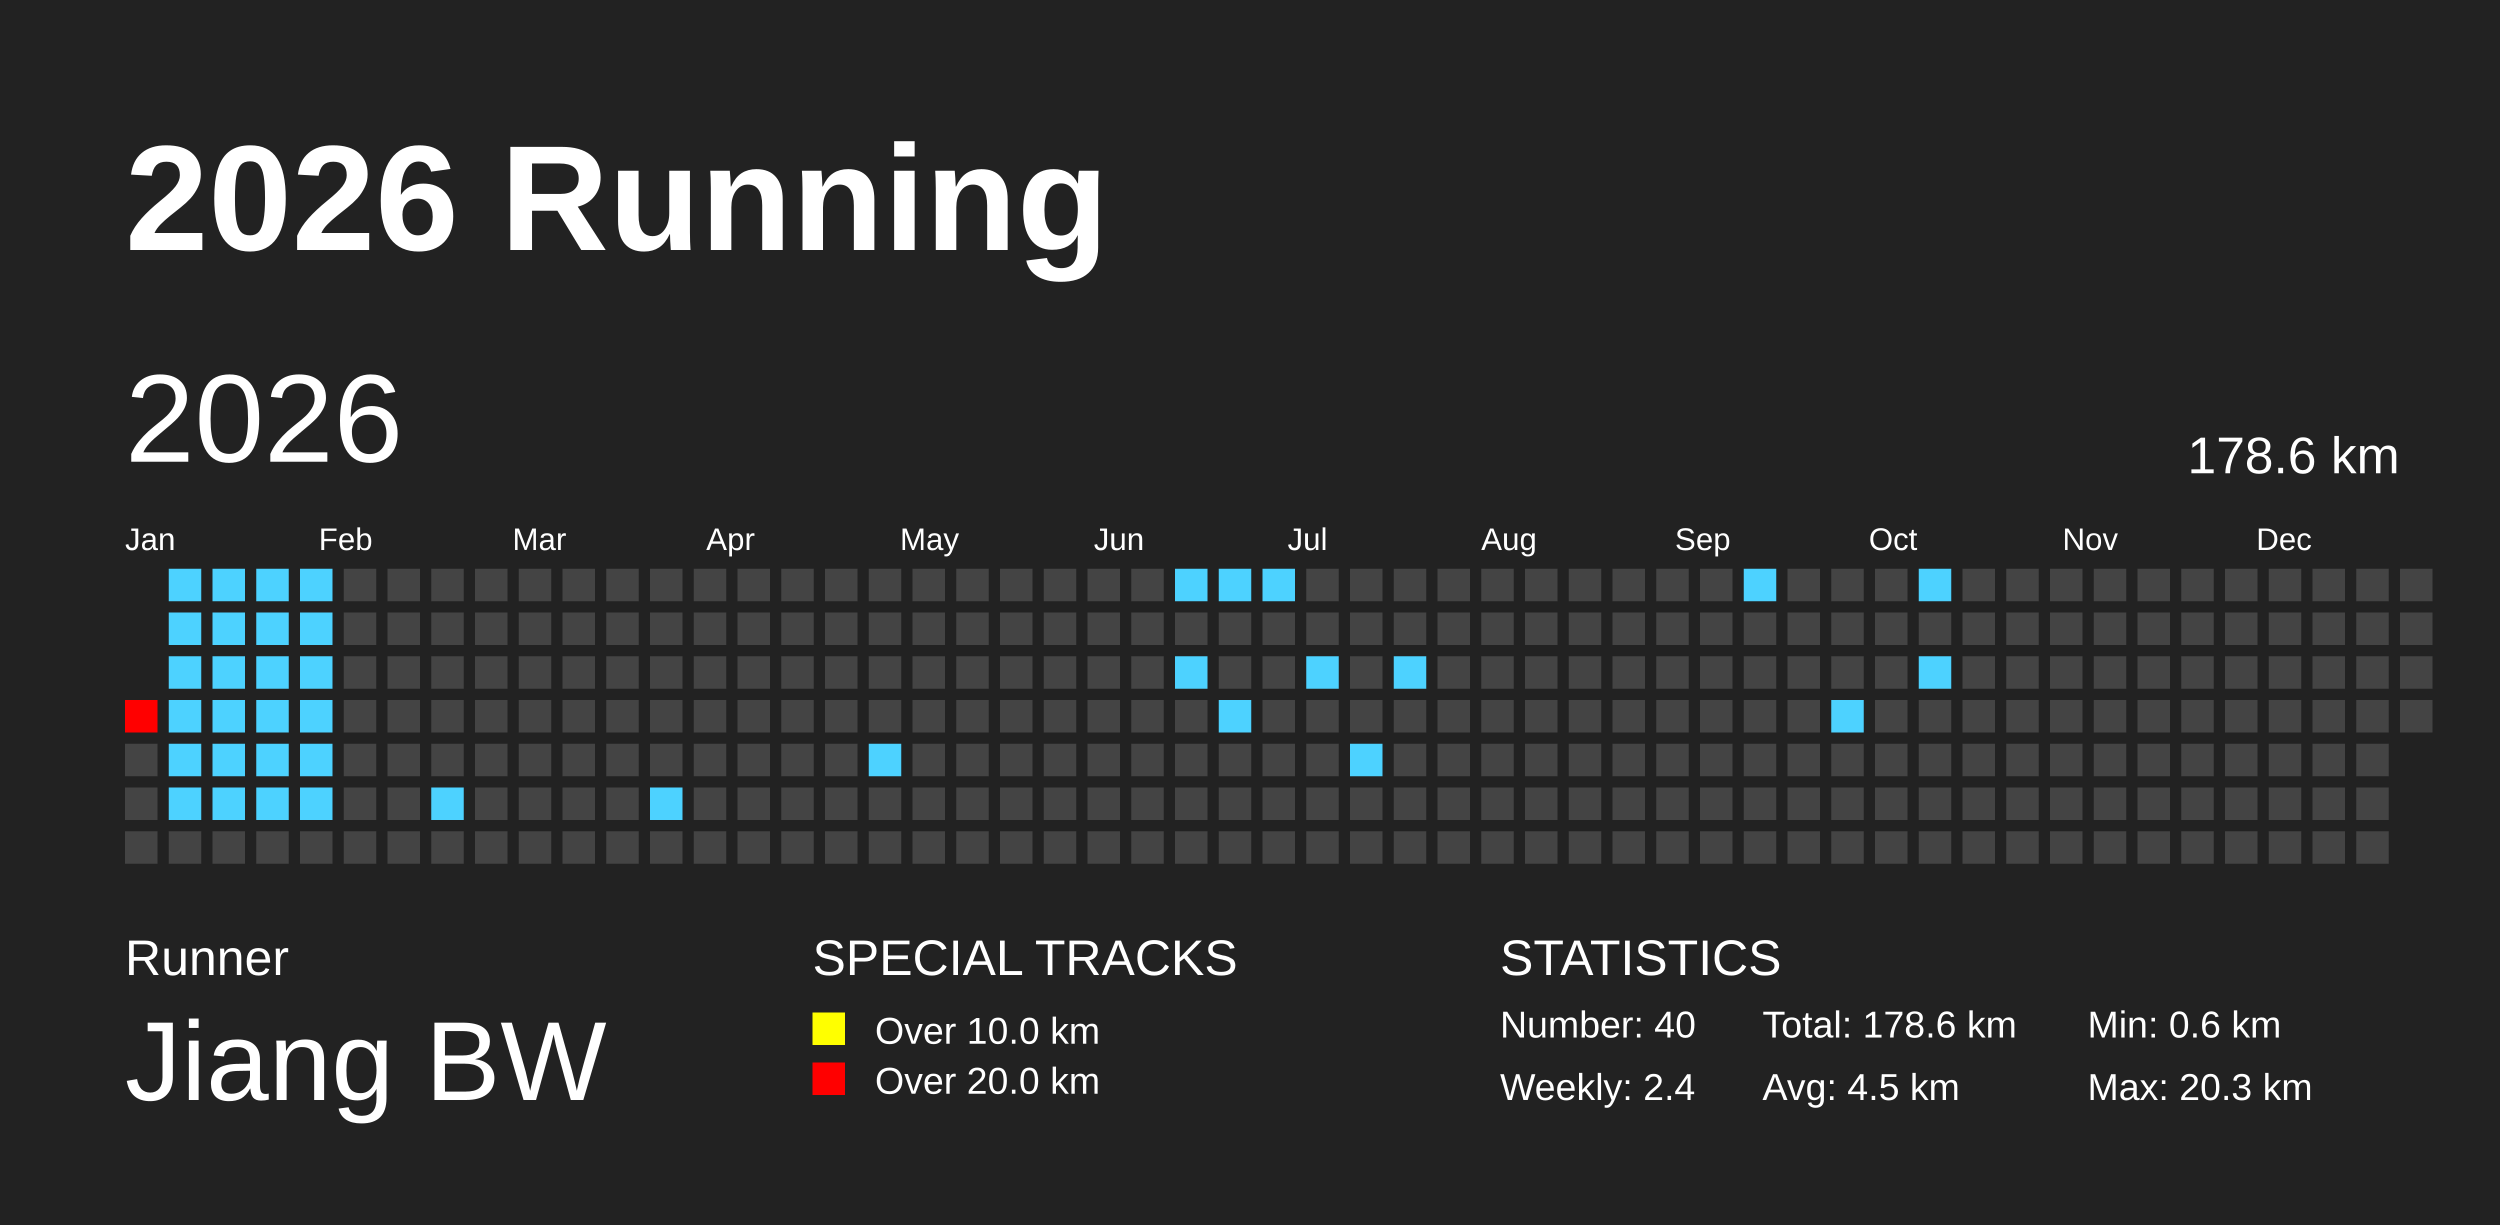
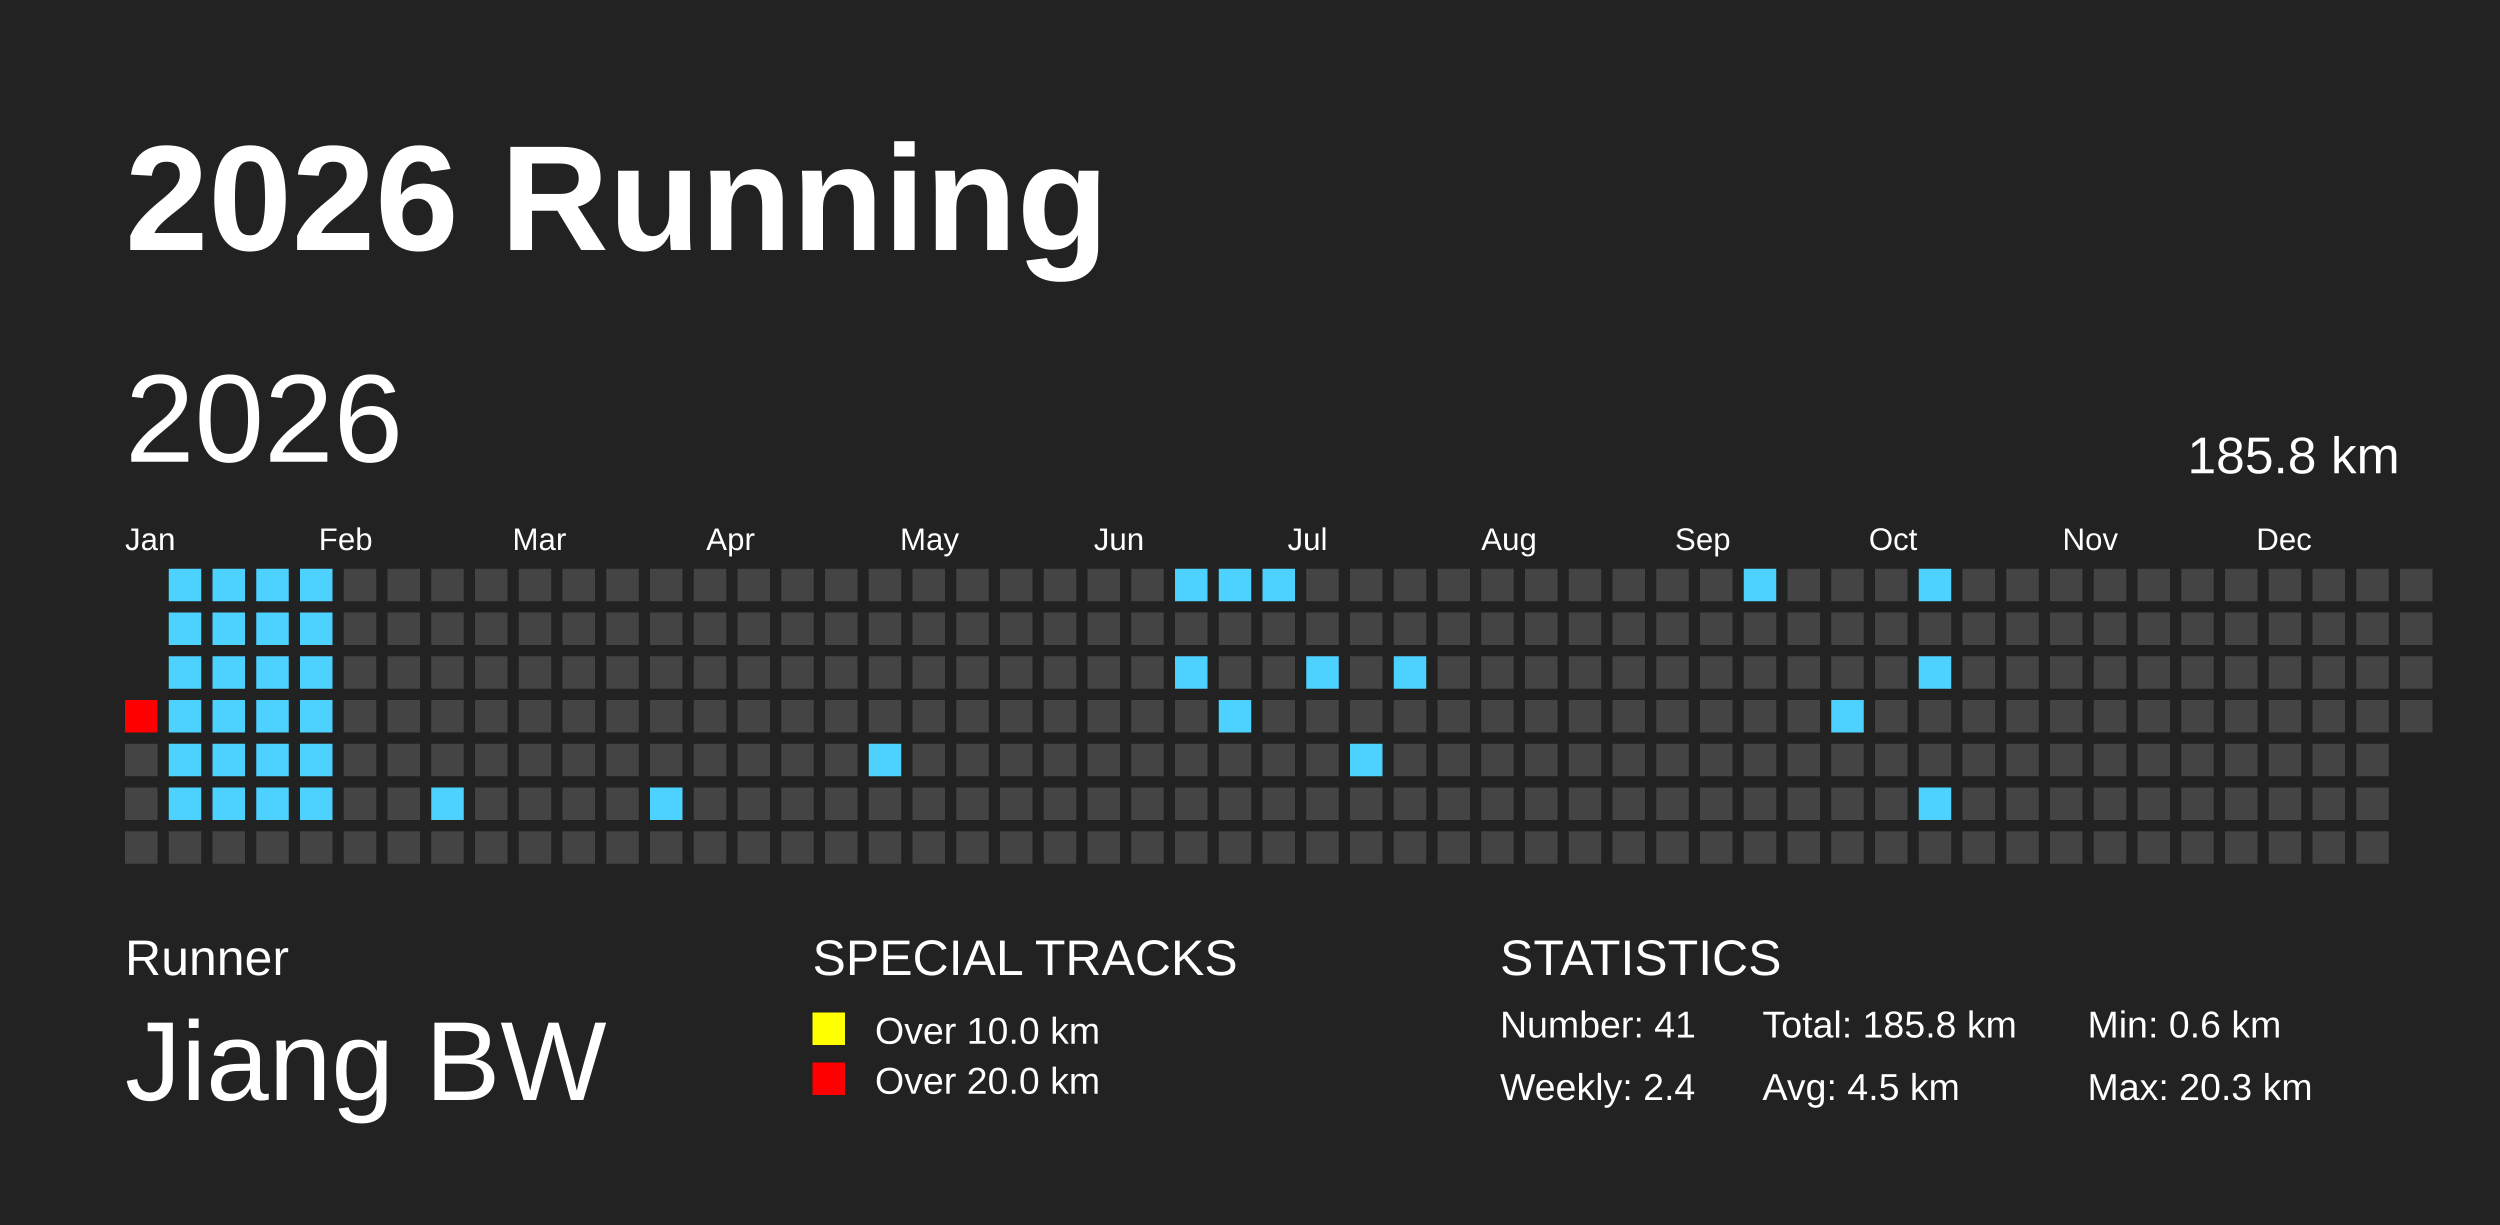
<svg xmlns="http://www.w3.org/2000/svg" baseProfile="full" height="98mm" version="1.1" viewBox="0,0,200,98" width="200mm">
  <defs />
  <rect fill="#222222" height="98" width="200" x="0" y="0" />
  <text fill="#FFFFFF" style="font-size:12px; font-family:Arial; font-weight:bold;" x="10" y="20">2026 Running</text>
  <text fill="#FFFFFF" style="font-size:4px; font-family:Arial" x="10" y="78">Runner</text>
  <text fill="#FFFFFF" style="font-size:9px; font-family:Arial" x="10" y="88">Jiang BW</text>
  <text fill="#FFFFFF" style="font-size:4px; font-family:Arial" x="65" y="78">SPECIAL TRACKS</text>
  <rect fill="yellow" height="2.6" width="2.6" x="65" y="81" />
  <text fill="#FFFFFF" style="font-size:3px; font-family:Arial" x="70" y="83.5">Over 10.0 km</text>
  <rect fill="red" height="2.6" width="2.6" x="65" y="85" />
  <text fill="#FFFFFF" style="font-size:3px; font-family:Arial" x="70" y="87.5">Over 20.0 km</text>
  <text fill="#FFFFFF" style="font-size:4px; font-family:Arial" x="120" y="78">STATISTICS</text>
-   <text fill="#FFFFFF" style="font-size:3px; font-family:Arial" x="120" y="83">Number: 40</text>
+   <text fill="#FFFFFF" style="font-size:3px; font-family:Arial" x="120" y="83">Number: 41</text>
  <text fill="#FFFFFF" style="font-size:3px; font-family:Arial" x="120" y="88">Weekly: 2.4</text>
-   <text fill="#FFFFFF" style="font-size:3px; font-family:Arial" x="141" y="83">Total: 178.6 km</text>
+   <text fill="#FFFFFF" style="font-size:3px; font-family:Arial" x="141" y="83">Total: 185.8 km</text>
  <text fill="#FFFFFF" style="font-size:3px; font-family:Arial" x="141" y="88">Avg: 4.5 km</text>
  <text fill="#FFFFFF" style="font-size:3px; font-family:Arial" x="167" y="83">Min: 0.6 km</text>
  <text fill="#FFFFFF" style="font-size:3px; font-family:Arial" x="167" y="88">Max: 20.3 km</text>
  <text dominant-baseline="hanging" fill="#FFFFFF" style="font-size:10.0px; font-family:Arial;" x="10" y="30">2026</text>
-   <text dominant-baseline="hanging" fill="#FFFFFF" style="font-size:4.125px; font-family:Arial;" x="175" y="35">178.6 km</text>
+   <text dominant-baseline="hanging" fill="#FFFFFF" style="font-size:4.125px; font-family:Arial;" x="175" y="35">185.8 km</text>
  <text fill="#FFFFFF" style="font-size:2.5px; font-family:Arial" x="10.0" y="44">Jan</text>
  <text fill="#FFFFFF" style="font-size:2.5px; font-family:Arial" x="25.5" y="44">Feb</text>
  <text fill="#FFFFFF" style="font-size:2.5px; font-family:Arial" x="41.0" y="44">Mar</text>
  <text fill="#FFFFFF" style="font-size:2.5px; font-family:Arial" x="56.5" y="44">Apr</text>
  <text fill="#FFFFFF" style="font-size:2.5px; font-family:Arial" x="72.0" y="44">May</text>
  <text fill="#FFFFFF" style="font-size:2.5px; font-family:Arial" x="87.5" y="44">Jun</text>
  <text fill="#FFFFFF" style="font-size:2.5px; font-family:Arial" x="103.0" y="44">Jul</text>
  <text fill="#FFFFFF" style="font-size:2.5px; font-family:Arial" x="118.5" y="44">Aug</text>
  <text fill="#FFFFFF" style="font-size:2.5px; font-family:Arial" x="134.0" y="44">Sep</text>
  <text fill="#FFFFFF" style="font-size:2.5px; font-family:Arial" x="149.5" y="44">Oct</text>
  <text fill="#FFFFFF" style="font-size:2.5px; font-family:Arial" x="165.0" y="44">Nov</text>
  <text fill="#FFFFFF" style="font-size:2.5px; font-family:Arial" x="180.5" y="44">Dec</text>
  <rect fill="red" height="2.6" width="2.6" x="10.0" y="56.0" />
  <rect fill="#444444" height="2.6" width="2.6" x="10.0" y="59.5" />
  <rect fill="#444444" height="2.6" width="2.6" x="10.0" y="63.0" />
  <rect fill="#444444" height="2.6" width="2.6" x="10.0" y="66.5" />
  <rect fill="#4dd2ff" height="2.6" width="2.6" x="13.5" y="45.5" />
  <rect fill="#4dd2ff" height="2.6" width="2.6" x="13.5" y="49.0" />
  <rect fill="#4dd2ff" height="2.6" width="2.6" x="13.5" y="52.5" />
  <rect fill="#4dd2ff" height="2.6" width="2.6" x="13.5" y="56.0" />
  <rect fill="#4dd2ff" height="2.6" width="2.6" x="13.5" y="59.5" />
  <rect fill="#4dd2ff" height="2.6" width="2.6" x="13.5" y="63.0" />
  <rect fill="#444444" height="2.6" width="2.6" x="13.5" y="66.5" />
  <rect fill="#4dd2ff" height="2.6" width="2.6" x="17.0" y="45.5" />
  <rect fill="#4dd2ff" height="2.6" width="2.6" x="17.0" y="49.0" />
  <rect fill="#4dd2ff" height="2.6" width="2.6" x="17.0" y="52.5" />
  <rect fill="#4dd2ff" height="2.6" width="2.6" x="17.0" y="56.0" />
  <rect fill="#4dd2ff" height="2.6" width="2.6" x="17.0" y="59.5" />
  <rect fill="#4dd2ff" height="2.6" width="2.6" x="17.0" y="63.0" />
  <rect fill="#444444" height="2.6" width="2.6" x="17.0" y="66.5" />
  <rect fill="#4dd2ff" height="2.6" width="2.6" x="20.5" y="45.5" />
  <rect fill="#4dd2ff" height="2.6" width="2.6" x="20.5" y="49.0" />
  <rect fill="#4dd2ff" height="2.6" width="2.6" x="20.5" y="52.5" />
  <rect fill="#4dd2ff" height="2.6" width="2.6" x="20.5" y="56.0" />
  <rect fill="#4dd2ff" height="2.6" width="2.6" x="20.5" y="59.5" />
  <rect fill="#4dd2ff" height="2.6" width="2.6" x="20.5" y="63.0" />
  <rect fill="#444444" height="2.6" width="2.6" x="20.5" y="66.5" />
  <rect fill="#4dd2ff" height="2.6" width="2.6" x="24.0" y="45.5" />
  <rect fill="#4dd2ff" height="2.6" width="2.6" x="24.0" y="49.0" />
  <rect fill="#4dd2ff" height="2.6" width="2.6" x="24.0" y="52.5" />
  <rect fill="#4dd2ff" height="2.6" width="2.6" x="24.0" y="56.0" />
  <rect fill="#4dd2ff" height="2.6" width="2.6" x="24.0" y="59.5" />
  <rect fill="#4dd2ff" height="2.6" width="2.6" x="24.0" y="63.0" />
  <rect fill="#444444" height="2.6" width="2.6" x="24.0" y="66.5" />
  <rect fill="#444444" height="2.6" width="2.6" x="27.5" y="45.5" />
  <rect fill="#444444" height="2.6" width="2.6" x="27.5" y="49.0" />
  <rect fill="#444444" height="2.6" width="2.6" x="27.5" y="52.5" />
  <rect fill="#444444" height="2.6" width="2.6" x="27.5" y="56.0" />
  <rect fill="#444444" height="2.6" width="2.6" x="27.5" y="59.5" />
  <rect fill="#444444" height="2.6" width="2.6" x="27.5" y="63.0" />
  <rect fill="#444444" height="2.6" width="2.6" x="27.5" y="66.5" />
  <rect fill="#444444" height="2.6" width="2.6" x="31.0" y="45.5" />
  <rect fill="#444444" height="2.6" width="2.6" x="31.0" y="49.0" />
  <rect fill="#444444" height="2.6" width="2.6" x="31.0" y="52.5" />
  <rect fill="#444444" height="2.6" width="2.6" x="31.0" y="56.0" />
  <rect fill="#444444" height="2.6" width="2.6" x="31.0" y="59.5" />
  <rect fill="#444444" height="2.6" width="2.6" x="31.0" y="63.0" />
  <rect fill="#444444" height="2.6" width="2.6" x="31.0" y="66.5" />
  <rect fill="#444444" height="2.6" width="2.6" x="34.5" y="45.5" />
  <rect fill="#444444" height="2.6" width="2.6" x="34.5" y="49.0" />
  <rect fill="#444444" height="2.6" width="2.6" x="34.5" y="52.5" />
  <rect fill="#444444" height="2.6" width="2.6" x="34.5" y="56.0" />
  <rect fill="#444444" height="2.6" width="2.6" x="34.5" y="59.5" />
  <rect fill="#4dd2ff" height="2.6" width="2.6" x="34.5" y="63.0" />
  <rect fill="#444444" height="2.6" width="2.6" x="34.5" y="66.5" />
  <rect fill="#444444" height="2.6" width="2.6" x="38.0" y="45.5" />
  <rect fill="#444444" height="2.6" width="2.6" x="38.0" y="49.0" />
  <rect fill="#444444" height="2.6" width="2.6" x="38.0" y="52.5" />
  <rect fill="#444444" height="2.6" width="2.6" x="38.0" y="56.0" />
  <rect fill="#444444" height="2.6" width="2.6" x="38.0" y="59.5" />
  <rect fill="#444444" height="2.6" width="2.6" x="38.0" y="63.0" />
  <rect fill="#444444" height="2.6" width="2.6" x="38.0" y="66.5" />
  <rect fill="#444444" height="2.6" width="2.6" x="41.5" y="45.5" />
  <rect fill="#444444" height="2.6" width="2.6" x="41.5" y="49.0" />
  <rect fill="#444444" height="2.6" width="2.6" x="41.5" y="52.5" />
  <rect fill="#444444" height="2.6" width="2.6" x="41.5" y="56.0" />
  <rect fill="#444444" height="2.6" width="2.6" x="41.5" y="59.5" />
  <rect fill="#444444" height="2.6" width="2.6" x="41.5" y="63.0" />
  <rect fill="#444444" height="2.6" width="2.6" x="41.5" y="66.5" />
  <rect fill="#444444" height="2.6" width="2.6" x="45.0" y="45.5" />
  <rect fill="#444444" height="2.6" width="2.6" x="45.0" y="49.0" />
  <rect fill="#444444" height="2.6" width="2.6" x="45.0" y="52.5" />
  <rect fill="#444444" height="2.6" width="2.6" x="45.0" y="56.0" />
  <rect fill="#444444" height="2.6" width="2.6" x="45.0" y="59.5" />
  <rect fill="#444444" height="2.6" width="2.6" x="45.0" y="63.0" />
  <rect fill="#444444" height="2.6" width="2.6" x="45.0" y="66.5" />
  <rect fill="#444444" height="2.6" width="2.6" x="48.5" y="45.5" />
  <rect fill="#444444" height="2.6" width="2.6" x="48.5" y="49.0" />
  <rect fill="#444444" height="2.6" width="2.6" x="48.5" y="52.5" />
  <rect fill="#444444" height="2.6" width="2.6" x="48.5" y="56.0" />
  <rect fill="#444444" height="2.6" width="2.6" x="48.5" y="59.5" />
  <rect fill="#444444" height="2.6" width="2.6" x="48.5" y="63.0" />
  <rect fill="#444444" height="2.6" width="2.6" x="48.5" y="66.5" />
  <rect fill="#444444" height="2.6" width="2.6" x="52.0" y="45.5" />
  <rect fill="#444444" height="2.6" width="2.6" x="52.0" y="49.0" />
  <rect fill="#444444" height="2.6" width="2.6" x="52.0" y="52.5" />
  <rect fill="#444444" height="2.6" width="2.6" x="52.0" y="56.0" />
  <rect fill="#444444" height="2.6" width="2.6" x="52.0" y="59.5" />
  <rect fill="#4dd2ff" height="2.6" width="2.6" x="52.0" y="63.0" />
  <rect fill="#444444" height="2.6" width="2.6" x="52.0" y="66.5" />
  <rect fill="#444444" height="2.6" width="2.6" x="55.5" y="45.5" />
  <rect fill="#444444" height="2.6" width="2.6" x="55.5" y="49.0" />
  <rect fill="#444444" height="2.6" width="2.6" x="55.5" y="52.5" />
  <rect fill="#444444" height="2.6" width="2.6" x="55.5" y="56.0" />
  <rect fill="#444444" height="2.6" width="2.6" x="55.5" y="59.5" />
  <rect fill="#444444" height="2.6" width="2.6" x="55.5" y="63.0" />
  <rect fill="#444444" height="2.6" width="2.6" x="55.5" y="66.5" />
  <rect fill="#444444" height="2.6" width="2.6" x="59.0" y="45.5" />
  <rect fill="#444444" height="2.6" width="2.6" x="59.0" y="49.0" />
  <rect fill="#444444" height="2.6" width="2.6" x="59.0" y="52.5" />
  <rect fill="#444444" height="2.6" width="2.6" x="59.0" y="56.0" />
  <rect fill="#444444" height="2.6" width="2.6" x="59.0" y="59.5" />
  <rect fill="#444444" height="2.6" width="2.6" x="59.0" y="63.0" />
  <rect fill="#444444" height="2.6" width="2.6" x="59.0" y="66.5" />
  <rect fill="#444444" height="2.6" width="2.6" x="62.5" y="45.5" />
  <rect fill="#444444" height="2.6" width="2.6" x="62.5" y="49.0" />
  <rect fill="#444444" height="2.6" width="2.6" x="62.5" y="52.5" />
  <rect fill="#444444" height="2.6" width="2.6" x="62.5" y="56.0" />
  <rect fill="#444444" height="2.6" width="2.6" x="62.5" y="59.5" />
  <rect fill="#444444" height="2.6" width="2.6" x="62.5" y="63.0" />
  <rect fill="#444444" height="2.6" width="2.6" x="62.5" y="66.5" />
  <rect fill="#444444" height="2.6" width="2.6" x="66.0" y="45.5" />
  <rect fill="#444444" height="2.6" width="2.6" x="66.0" y="49.0" />
  <rect fill="#444444" height="2.6" width="2.6" x="66.0" y="52.5" />
  <rect fill="#444444" height="2.6" width="2.6" x="66.0" y="56.0" />
  <rect fill="#444444" height="2.6" width="2.6" x="66.0" y="59.5" />
  <rect fill="#444444" height="2.6" width="2.6" x="66.0" y="63.0" />
  <rect fill="#444444" height="2.6" width="2.6" x="66.0" y="66.5" />
  <rect fill="#444444" height="2.6" width="2.6" x="69.5" y="45.5" />
  <rect fill="#444444" height="2.6" width="2.6" x="69.5" y="49.0" />
  <rect fill="#444444" height="2.6" width="2.6" x="69.5" y="52.5" />
  <rect fill="#444444" height="2.6" width="2.6" x="69.5" y="56.0" />
  <rect fill="#4dd2ff" height="2.6" width="2.6" x="69.5" y="59.5" />
  <rect fill="#444444" height="2.6" width="2.6" x="69.5" y="63.0" />
  <rect fill="#444444" height="2.6" width="2.6" x="69.5" y="66.5" />
  <rect fill="#444444" height="2.6" width="2.6" x="73.0" y="45.5" />
  <rect fill="#444444" height="2.6" width="2.6" x="73.0" y="49.0" />
  <rect fill="#444444" height="2.6" width="2.6" x="73.0" y="52.5" />
  <rect fill="#444444" height="2.6" width="2.6" x="73.0" y="56.0" />
  <rect fill="#444444" height="2.6" width="2.6" x="73.0" y="59.5" />
  <rect fill="#444444" height="2.6" width="2.6" x="73.0" y="63.0" />
  <rect fill="#444444" height="2.6" width="2.6" x="73.0" y="66.5" />
  <rect fill="#444444" height="2.6" width="2.6" x="76.5" y="45.5" />
  <rect fill="#444444" height="2.6" width="2.6" x="76.5" y="49.0" />
  <rect fill="#444444" height="2.6" width="2.6" x="76.5" y="52.5" />
  <rect fill="#444444" height="2.6" width="2.6" x="76.5" y="56.0" />
  <rect fill="#444444" height="2.6" width="2.6" x="76.5" y="59.5" />
  <rect fill="#444444" height="2.6" width="2.6" x="76.5" y="63.0" />
  <rect fill="#444444" height="2.6" width="2.6" x="76.5" y="66.5" />
  <rect fill="#444444" height="2.6" width="2.6" x="80.0" y="45.5" />
  <rect fill="#444444" height="2.6" width="2.6" x="80.0" y="49.0" />
  <rect fill="#444444" height="2.6" width="2.6" x="80.0" y="52.5" />
  <rect fill="#444444" height="2.6" width="2.6" x="80.0" y="56.0" />
  <rect fill="#444444" height="2.6" width="2.6" x="80.0" y="59.5" />
  <rect fill="#444444" height="2.6" width="2.6" x="80.0" y="63.0" />
  <rect fill="#444444" height="2.6" width="2.6" x="80.0" y="66.5" />
  <rect fill="#444444" height="2.6" width="2.6" x="83.5" y="45.5" />
  <rect fill="#444444" height="2.6" width="2.6" x="83.5" y="49.0" />
  <rect fill="#444444" height="2.6" width="2.6" x="83.5" y="52.5" />
  <rect fill="#444444" height="2.6" width="2.6" x="83.5" y="56.0" />
  <rect fill="#444444" height="2.6" width="2.6" x="83.5" y="59.5" />
  <rect fill="#444444" height="2.6" width="2.6" x="83.5" y="63.0" />
  <rect fill="#444444" height="2.6" width="2.6" x="83.5" y="66.5" />
  <rect fill="#444444" height="2.6" width="2.6" x="87.0" y="45.5" />
  <rect fill="#444444" height="2.6" width="2.6" x="87.0" y="49.0" />
  <rect fill="#444444" height="2.6" width="2.6" x="87.0" y="52.5" />
  <rect fill="#444444" height="2.6" width="2.6" x="87.0" y="56.0" />
  <rect fill="#444444" height="2.6" width="2.6" x="87.0" y="59.5" />
  <rect fill="#444444" height="2.6" width="2.6" x="87.0" y="63.0" />
  <rect fill="#444444" height="2.6" width="2.6" x="87.0" y="66.5" />
  <rect fill="#444444" height="2.6" width="2.6" x="90.5" y="45.5" />
  <rect fill="#444444" height="2.6" width="2.6" x="90.5" y="49.0" />
  <rect fill="#444444" height="2.6" width="2.6" x="90.5" y="52.5" />
  <rect fill="#444444" height="2.6" width="2.6" x="90.5" y="56.0" />
  <rect fill="#444444" height="2.6" width="2.6" x="90.5" y="59.5" />
  <rect fill="#444444" height="2.6" width="2.6" x="90.5" y="63.0" />
  <rect fill="#444444" height="2.6" width="2.6" x="90.5" y="66.5" />
  <rect fill="#4dd2ff" height="2.6" width="2.6" x="94.0" y="45.5" />
  <rect fill="#444444" height="2.6" width="2.6" x="94.0" y="49.0" />
  <rect fill="#4dd2ff" height="2.6" width="2.6" x="94.0" y="52.5" />
  <rect fill="#444444" height="2.6" width="2.6" x="94.0" y="56.0" />
  <rect fill="#444444" height="2.6" width="2.6" x="94.0" y="59.5" />
  <rect fill="#444444" height="2.6" width="2.6" x="94.0" y="63.0" />
  <rect fill="#444444" height="2.6" width="2.6" x="94.0" y="66.5" />
  <rect fill="#4dd2ff" height="2.6" width="2.6" x="97.5" y="45.5" />
  <rect fill="#444444" height="2.6" width="2.6" x="97.5" y="49.0" />
  <rect fill="#444444" height="2.6" width="2.6" x="97.5" y="52.5" />
  <rect fill="#4dd2ff" height="2.6" width="2.6" x="97.5" y="56.0" />
  <rect fill="#444444" height="2.6" width="2.6" x="97.5" y="59.5" />
  <rect fill="#444444" height="2.6" width="2.6" x="97.5" y="63.0" />
  <rect fill="#444444" height="2.6" width="2.6" x="97.5" y="66.5" />
  <rect fill="#4dd2ff" height="2.6" width="2.6" x="101.0" y="45.5" />
  <rect fill="#444444" height="2.6" width="2.6" x="101.0" y="49.0" />
  <rect fill="#444444" height="2.6" width="2.6" x="101.0" y="52.5" />
  <rect fill="#444444" height="2.6" width="2.6" x="101.0" y="56.0" />
  <rect fill="#444444" height="2.6" width="2.6" x="101.0" y="59.5" />
  <rect fill="#444444" height="2.6" width="2.6" x="101.0" y="63.0" />
  <rect fill="#444444" height="2.6" width="2.6" x="101.0" y="66.5" />
  <rect fill="#444444" height="2.6" width="2.6" x="104.5" y="45.5" />
  <rect fill="#444444" height="2.6" width="2.6" x="104.5" y="49.0" />
  <rect fill="#4dd2ff" height="2.6" width="2.6" x="104.5" y="52.5" />
  <rect fill="#444444" height="2.6" width="2.6" x="104.5" y="56.0" />
  <rect fill="#444444" height="2.6" width="2.6" x="104.5" y="59.5" />
  <rect fill="#444444" height="2.6" width="2.6" x="104.5" y="63.0" />
  <rect fill="#444444" height="2.6" width="2.6" x="104.5" y="66.5" />
  <rect fill="#444444" height="2.6" width="2.6" x="108.0" y="45.5" />
  <rect fill="#444444" height="2.6" width="2.6" x="108.0" y="49.0" />
  <rect fill="#444444" height="2.6" width="2.6" x="108.0" y="52.5" />
  <rect fill="#444444" height="2.6" width="2.6" x="108.0" y="56.0" />
  <rect fill="#4dd2ff" height="2.6" width="2.6" x="108.0" y="59.5" />
  <rect fill="#444444" height="2.6" width="2.6" x="108.0" y="63.0" />
  <rect fill="#444444" height="2.6" width="2.6" x="108.0" y="66.5" />
  <rect fill="#444444" height="2.6" width="2.6" x="111.5" y="45.5" />
  <rect fill="#444444" height="2.6" width="2.6" x="111.5" y="49.0" />
  <rect fill="#4dd2ff" height="2.6" width="2.6" x="111.5" y="52.5" />
  <rect fill="#444444" height="2.6" width="2.6" x="111.5" y="56.0" />
  <rect fill="#444444" height="2.6" width="2.6" x="111.5" y="59.5" />
  <rect fill="#444444" height="2.6" width="2.6" x="111.5" y="63.0" />
  <rect fill="#444444" height="2.6" width="2.6" x="111.5" y="66.5" />
  <rect fill="#444444" height="2.6" width="2.6" x="115.0" y="45.5" />
  <rect fill="#444444" height="2.6" width="2.6" x="115.0" y="49.0" />
  <rect fill="#444444" height="2.6" width="2.6" x="115.0" y="52.5" />
  <rect fill="#444444" height="2.6" width="2.6" x="115.0" y="56.0" />
  <rect fill="#444444" height="2.6" width="2.6" x="115.0" y="59.5" />
  <rect fill="#444444" height="2.6" width="2.6" x="115.0" y="63.0" />
  <rect fill="#444444" height="2.6" width="2.6" x="115.0" y="66.5" />
  <rect fill="#444444" height="2.6" width="2.6" x="118.5" y="45.5" />
  <rect fill="#444444" height="2.6" width="2.6" x="118.5" y="49.0" />
  <rect fill="#444444" height="2.6" width="2.6" x="118.5" y="52.5" />
  <rect fill="#444444" height="2.6" width="2.6" x="118.5" y="56.0" />
  <rect fill="#444444" height="2.6" width="2.6" x="118.5" y="59.5" />
  <rect fill="#444444" height="2.6" width="2.6" x="118.5" y="63.0" />
  <rect fill="#444444" height="2.6" width="2.6" x="118.5" y="66.5" />
  <rect fill="#444444" height="2.6" width="2.6" x="122.0" y="45.5" />
  <rect fill="#444444" height="2.6" width="2.6" x="122.0" y="49.0" />
  <rect fill="#444444" height="2.6" width="2.6" x="122.0" y="52.5" />
  <rect fill="#444444" height="2.6" width="2.6" x="122.0" y="56.0" />
  <rect fill="#444444" height="2.6" width="2.6" x="122.0" y="59.5" />
  <rect fill="#444444" height="2.6" width="2.6" x="122.0" y="63.0" />
  <rect fill="#444444" height="2.6" width="2.6" x="122.0" y="66.5" />
  <rect fill="#444444" height="2.6" width="2.6" x="125.5" y="45.5" />
  <rect fill="#444444" height="2.6" width="2.6" x="125.5" y="49.0" />
  <rect fill="#444444" height="2.6" width="2.6" x="125.5" y="52.5" />
  <rect fill="#444444" height="2.6" width="2.6" x="125.5" y="56.0" />
  <rect fill="#444444" height="2.6" width="2.6" x="125.5" y="59.5" />
  <rect fill="#444444" height="2.6" width="2.6" x="125.5" y="63.0" />
  <rect fill="#444444" height="2.6" width="2.6" x="125.5" y="66.5" />
  <rect fill="#444444" height="2.6" width="2.6" x="129.0" y="45.5" />
  <rect fill="#444444" height="2.6" width="2.6" x="129.0" y="49.0" />
  <rect fill="#444444" height="2.6" width="2.6" x="129.0" y="52.5" />
  <rect fill="#444444" height="2.6" width="2.6" x="129.0" y="56.0" />
  <rect fill="#444444" height="2.6" width="2.6" x="129.0" y="59.5" />
  <rect fill="#444444" height="2.6" width="2.6" x="129.0" y="63.0" />
  <rect fill="#444444" height="2.6" width="2.6" x="129.0" y="66.5" />
  <rect fill="#444444" height="2.6" width="2.6" x="132.5" y="45.5" />
  <rect fill="#444444" height="2.6" width="2.6" x="132.5" y="49.0" />
  <rect fill="#444444" height="2.6" width="2.6" x="132.5" y="52.5" />
  <rect fill="#444444" height="2.6" width="2.6" x="132.5" y="56.0" />
  <rect fill="#444444" height="2.6" width="2.6" x="132.5" y="59.5" />
  <rect fill="#444444" height="2.6" width="2.6" x="132.5" y="63.0" />
  <rect fill="#444444" height="2.6" width="2.6" x="132.5" y="66.5" />
  <rect fill="#444444" height="2.6" width="2.6" x="136.0" y="45.5" />
  <rect fill="#444444" height="2.6" width="2.6" x="136.0" y="49.0" />
  <rect fill="#444444" height="2.6" width="2.6" x="136.0" y="52.5" />
  <rect fill="#444444" height="2.6" width="2.6" x="136.0" y="56.0" />
  <rect fill="#444444" height="2.6" width="2.6" x="136.0" y="59.5" />
  <rect fill="#444444" height="2.6" width="2.6" x="136.0" y="63.0" />
  <rect fill="#444444" height="2.6" width="2.6" x="136.0" y="66.5" />
  <rect fill="#4dd2ff" height="2.6" width="2.6" x="139.5" y="45.5" />
  <rect fill="#444444" height="2.6" width="2.6" x="139.5" y="49.0" />
  <rect fill="#444444" height="2.6" width="2.6" x="139.5" y="52.5" />
  <rect fill="#444444" height="2.6" width="2.6" x="139.5" y="56.0" />
  <rect fill="#444444" height="2.6" width="2.6" x="139.5" y="59.5" />
  <rect fill="#444444" height="2.6" width="2.6" x="139.5" y="63.0" />
  <rect fill="#444444" height="2.6" width="2.6" x="139.5" y="66.5" />
  <rect fill="#444444" height="2.6" width="2.6" x="143.0" y="45.5" />
  <rect fill="#444444" height="2.6" width="2.6" x="143.0" y="49.0" />
  <rect fill="#444444" height="2.6" width="2.6" x="143.0" y="52.5" />
  <rect fill="#444444" height="2.6" width="2.6" x="143.0" y="56.0" />
  <rect fill="#444444" height="2.6" width="2.6" x="143.0" y="59.5" />
  <rect fill="#444444" height="2.6" width="2.6" x="143.0" y="63.0" />
  <rect fill="#444444" height="2.6" width="2.6" x="143.0" y="66.5" />
  <rect fill="#444444" height="2.6" width="2.6" x="146.5" y="45.5" />
  <rect fill="#444444" height="2.6" width="2.6" x="146.5" y="49.0" />
  <rect fill="#444444" height="2.6" width="2.6" x="146.5" y="52.5" />
  <rect fill="#4dd2ff" height="2.6" width="2.6" x="146.5" y="56.0" />
  <rect fill="#444444" height="2.6" width="2.6" x="146.5" y="59.5" />
  <rect fill="#444444" height="2.6" width="2.6" x="146.5" y="63.0" />
  <rect fill="#444444" height="2.6" width="2.6" x="146.5" y="66.5" />
  <rect fill="#444444" height="2.6" width="2.6" x="150.0" y="45.5" />
  <rect fill="#444444" height="2.6" width="2.6" x="150.0" y="49.0" />
  <rect fill="#444444" height="2.6" width="2.6" x="150.0" y="52.5" />
  <rect fill="#444444" height="2.6" width="2.6" x="150.0" y="56.0" />
  <rect fill="#444444" height="2.6" width="2.6" x="150.0" y="59.5" />
  <rect fill="#444444" height="2.6" width="2.6" x="150.0" y="63.0" />
  <rect fill="#444444" height="2.6" width="2.6" x="150.0" y="66.5" />
  <rect fill="#4dd2ff" height="2.6" width="2.6" x="153.5" y="45.5" />
  <rect fill="#444444" height="2.6" width="2.6" x="153.5" y="49.0" />
  <rect fill="#4dd2ff" height="2.6" width="2.6" x="153.5" y="52.5" />
  <rect fill="#444444" height="2.6" width="2.6" x="153.5" y="56.0" />
  <rect fill="#444444" height="2.6" width="2.6" x="153.5" y="59.5" />
-   <rect fill="#444444" height="2.6" width="2.6" x="153.5" y="63.0" />
+   <rect fill="#4dd2ff" height="2.6" width="2.6" x="153.5" y="63.0" />
  <rect fill="#444444" height="2.6" width="2.6" x="153.5" y="66.5" />
  <rect fill="#444444" height="2.6" width="2.6" x="157.0" y="45.5" />
  <rect fill="#444444" height="2.6" width="2.6" x="157.0" y="49.0" />
  <rect fill="#444444" height="2.6" width="2.6" x="157.0" y="52.5" />
  <rect fill="#444444" height="2.6" width="2.6" x="157.0" y="56.0" />
  <rect fill="#444444" height="2.6" width="2.6" x="157.0" y="59.5" />
  <rect fill="#444444" height="2.6" width="2.6" x="157.0" y="63.0" />
  <rect fill="#444444" height="2.6" width="2.6" x="157.0" y="66.5" />
  <rect fill="#444444" height="2.6" width="2.6" x="160.5" y="45.5" />
  <rect fill="#444444" height="2.6" width="2.6" x="160.5" y="49.0" />
  <rect fill="#444444" height="2.6" width="2.6" x="160.5" y="52.5" />
  <rect fill="#444444" height="2.6" width="2.6" x="160.5" y="56.0" />
  <rect fill="#444444" height="2.6" width="2.6" x="160.5" y="59.5" />
  <rect fill="#444444" height="2.6" width="2.6" x="160.5" y="63.0" />
  <rect fill="#444444" height="2.6" width="2.6" x="160.5" y="66.5" />
  <rect fill="#444444" height="2.6" width="2.6" x="164.0" y="45.5" />
  <rect fill="#444444" height="2.6" width="2.6" x="164.0" y="49.0" />
  <rect fill="#444444" height="2.6" width="2.6" x="164.0" y="52.5" />
  <rect fill="#444444" height="2.6" width="2.6" x="164.0" y="56.0" />
  <rect fill="#444444" height="2.6" width="2.6" x="164.0" y="59.5" />
  <rect fill="#444444" height="2.6" width="2.6" x="164.0" y="63.0" />
  <rect fill="#444444" height="2.6" width="2.6" x="164.0" y="66.5" />
  <rect fill="#444444" height="2.6" width="2.6" x="167.5" y="45.5" />
  <rect fill="#444444" height="2.6" width="2.6" x="167.5" y="49.0" />
  <rect fill="#444444" height="2.6" width="2.6" x="167.5" y="52.5" />
  <rect fill="#444444" height="2.6" width="2.6" x="167.5" y="56.0" />
  <rect fill="#444444" height="2.6" width="2.6" x="167.5" y="59.5" />
  <rect fill="#444444" height="2.6" width="2.6" x="167.5" y="63.0" />
  <rect fill="#444444" height="2.6" width="2.6" x="167.5" y="66.5" />
  <rect fill="#444444" height="2.6" width="2.6" x="171.0" y="45.5" />
  <rect fill="#444444" height="2.6" width="2.6" x="171.0" y="49.0" />
  <rect fill="#444444" height="2.6" width="2.6" x="171.0" y="52.5" />
  <rect fill="#444444" height="2.6" width="2.6" x="171.0" y="56.0" />
  <rect fill="#444444" height="2.6" width="2.6" x="171.0" y="59.5" />
  <rect fill="#444444" height="2.6" width="2.6" x="171.0" y="63.0" />
  <rect fill="#444444" height="2.6" width="2.6" x="171.0" y="66.5" />
  <rect fill="#444444" height="2.6" width="2.6" x="174.5" y="45.5" />
  <rect fill="#444444" height="2.6" width="2.6" x="174.5" y="49.0" />
  <rect fill="#444444" height="2.6" width="2.6" x="174.5" y="52.5" />
  <rect fill="#444444" height="2.6" width="2.6" x="174.5" y="56.0" />
  <rect fill="#444444" height="2.6" width="2.6" x="174.5" y="59.5" />
  <rect fill="#444444" height="2.6" width="2.6" x="174.5" y="63.0" />
  <rect fill="#444444" height="2.6" width="2.6" x="174.5" y="66.5" />
  <rect fill="#444444" height="2.6" width="2.6" x="178.0" y="45.5" />
  <rect fill="#444444" height="2.6" width="2.6" x="178.0" y="49.0" />
  <rect fill="#444444" height="2.6" width="2.6" x="178.0" y="52.5" />
  <rect fill="#444444" height="2.6" width="2.6" x="178.0" y="56.0" />
  <rect fill="#444444" height="2.6" width="2.6" x="178.0" y="59.5" />
  <rect fill="#444444" height="2.6" width="2.6" x="178.0" y="63.0" />
  <rect fill="#444444" height="2.6" width="2.6" x="178.0" y="66.5" />
  <rect fill="#444444" height="2.6" width="2.6" x="181.5" y="45.5" />
  <rect fill="#444444" height="2.6" width="2.6" x="181.5" y="49.0" />
  <rect fill="#444444" height="2.6" width="2.6" x="181.5" y="52.5" />
  <rect fill="#444444" height="2.6" width="2.6" x="181.5" y="56.0" />
  <rect fill="#444444" height="2.6" width="2.6" x="181.5" y="59.5" />
  <rect fill="#444444" height="2.6" width="2.6" x="181.5" y="63.0" />
  <rect fill="#444444" height="2.6" width="2.6" x="181.5" y="66.5" />
  <rect fill="#444444" height="2.6" width="2.6" x="185.0" y="45.5" />
  <rect fill="#444444" height="2.6" width="2.6" x="185.0" y="49.0" />
  <rect fill="#444444" height="2.6" width="2.6" x="185.0" y="52.5" />
  <rect fill="#444444" height="2.6" width="2.6" x="185.0" y="56.0" />
  <rect fill="#444444" height="2.6" width="2.6" x="185.0" y="59.5" />
  <rect fill="#444444" height="2.6" width="2.6" x="185.0" y="63.0" />
  <rect fill="#444444" height="2.6" width="2.6" x="185.0" y="66.5" />
  <rect fill="#444444" height="2.6" width="2.6" x="188.5" y="45.5" />
  <rect fill="#444444" height="2.6" width="2.6" x="188.5" y="49.0" />
  <rect fill="#444444" height="2.6" width="2.6" x="188.5" y="52.5" />
  <rect fill="#444444" height="2.6" width="2.6" x="188.5" y="56.0" />
  <rect fill="#444444" height="2.6" width="2.6" x="188.5" y="59.5" />
  <rect fill="#444444" height="2.6" width="2.6" x="188.5" y="63.0" />
  <rect fill="#444444" height="2.6" width="2.6" x="188.5" y="66.5" />
  <rect fill="#444444" height="2.6" width="2.6" x="192.0" y="45.5" />
  <rect fill="#444444" height="2.6" width="2.6" x="192.0" y="49.0" />
  <rect fill="#444444" height="2.6" width="2.6" x="192.0" y="52.5" />
  <rect fill="#444444" height="2.6" width="2.6" x="192.0" y="56.0" />
</svg>
